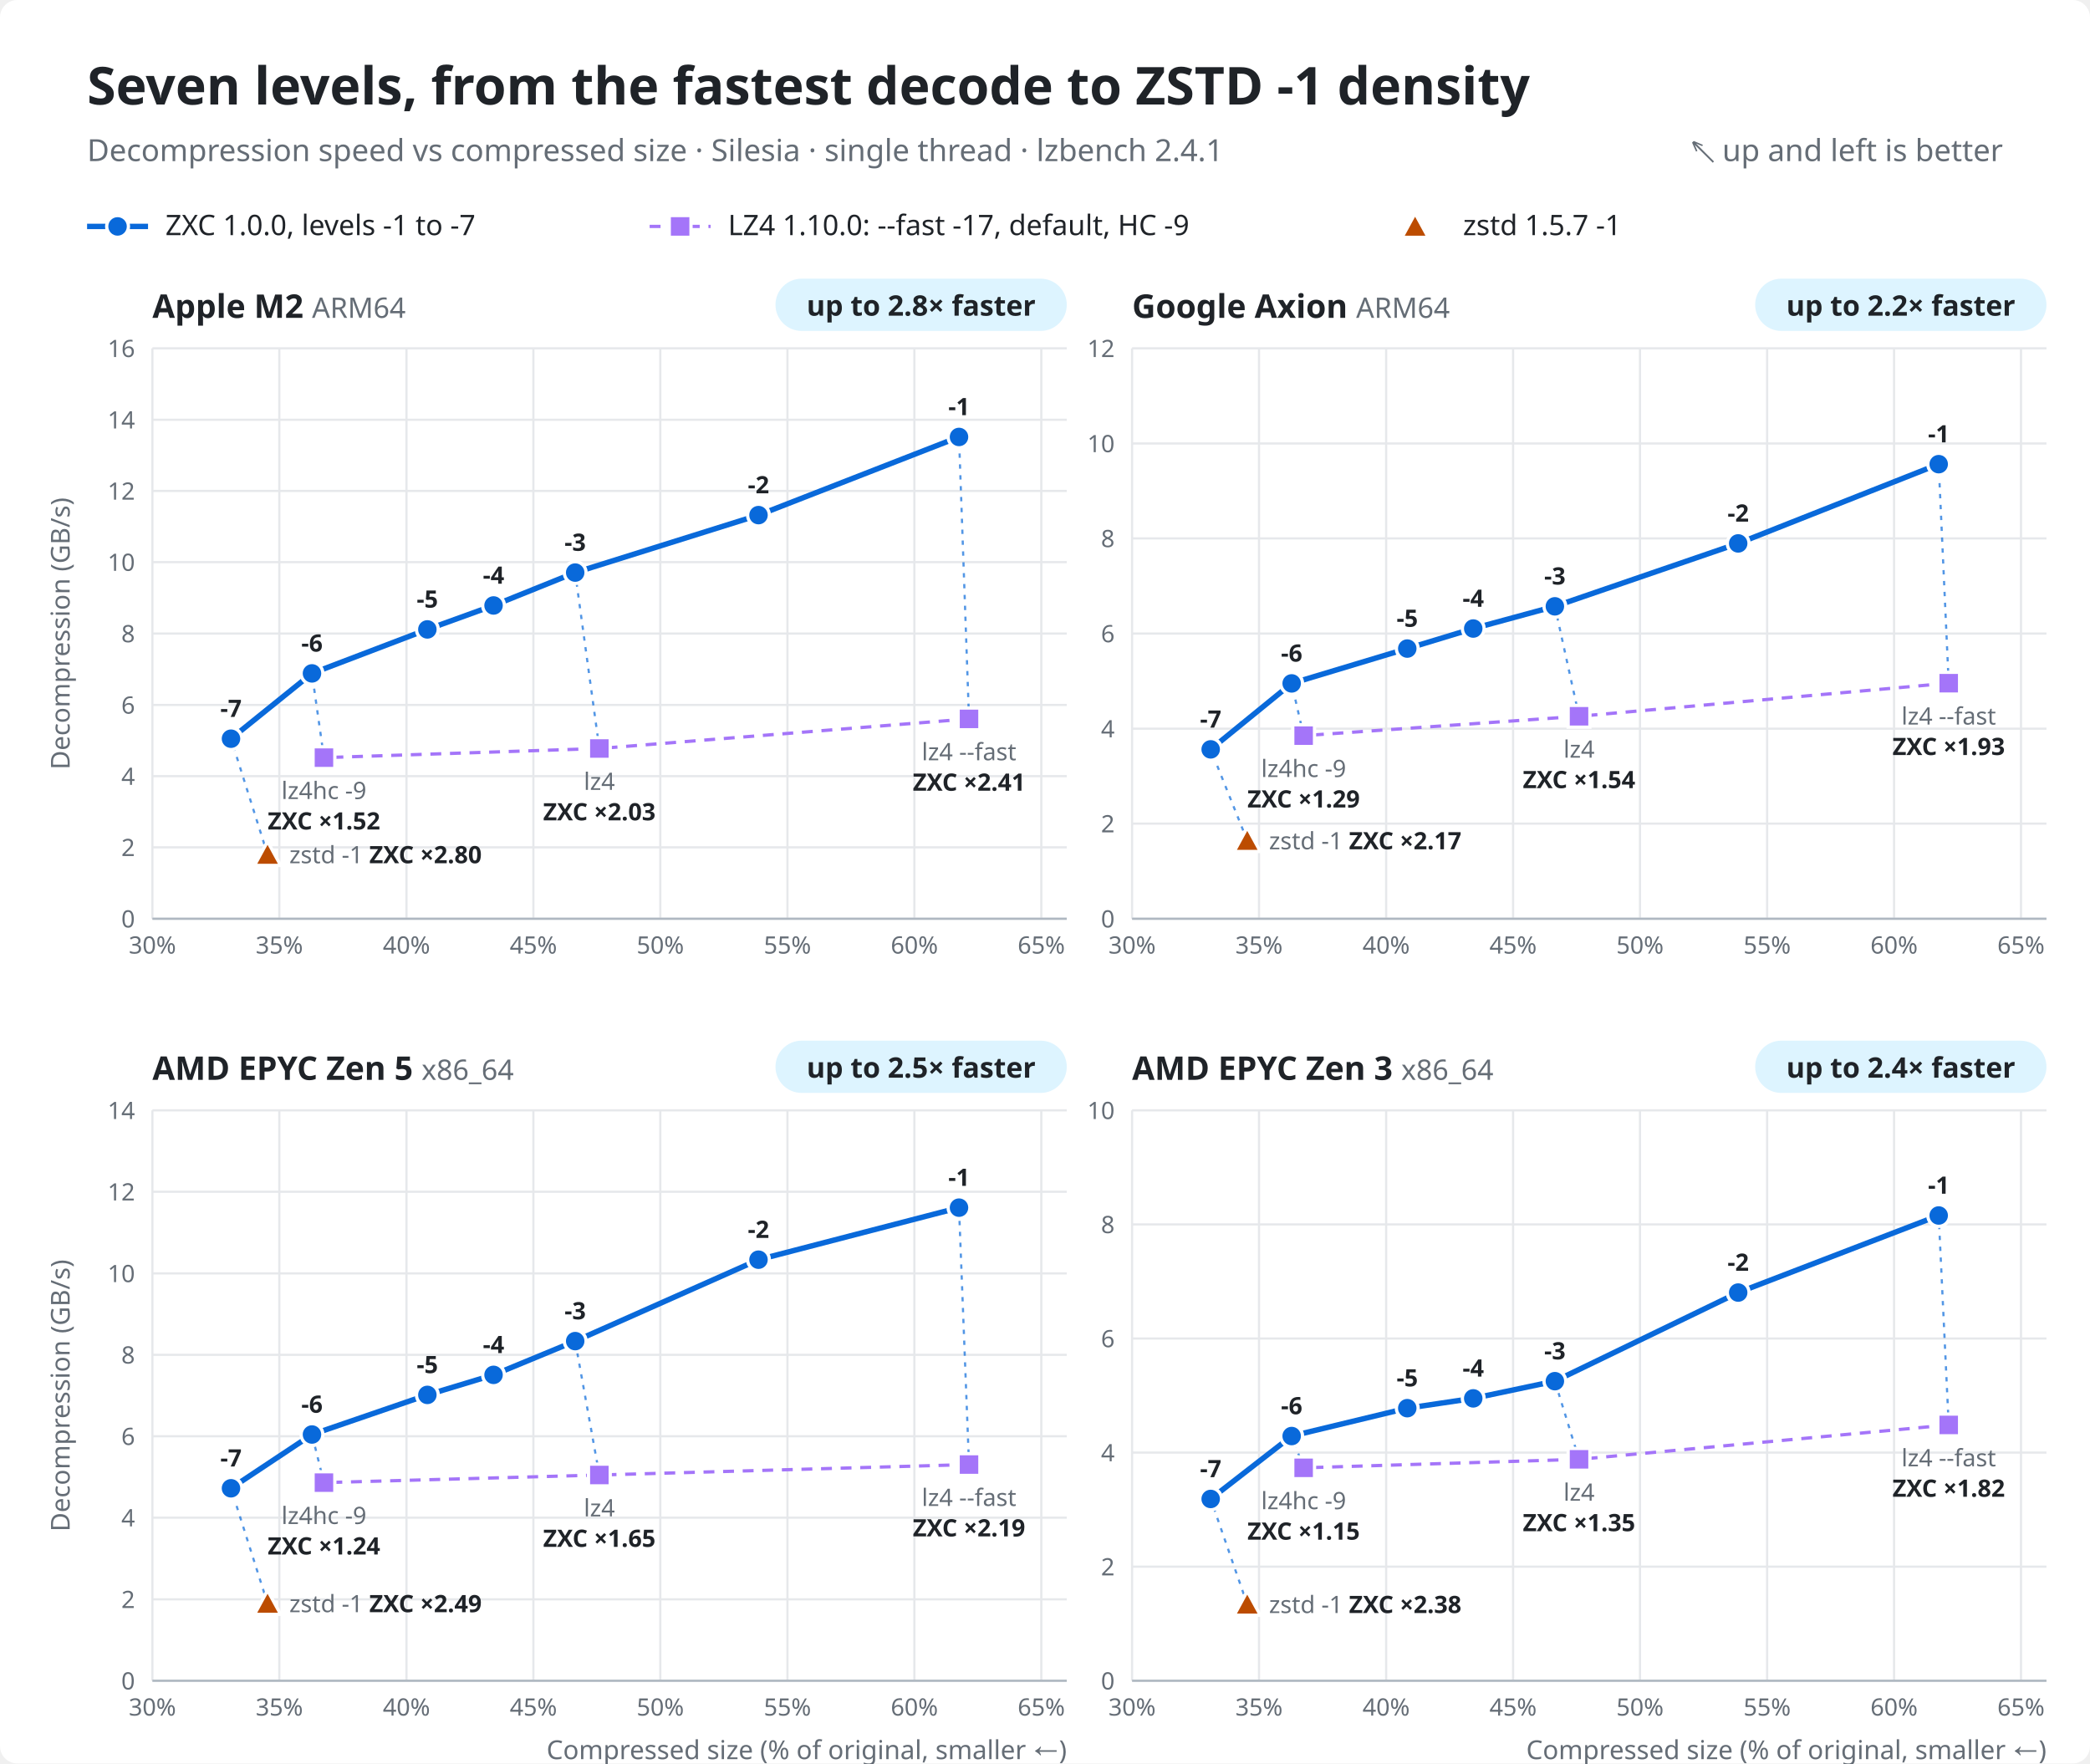
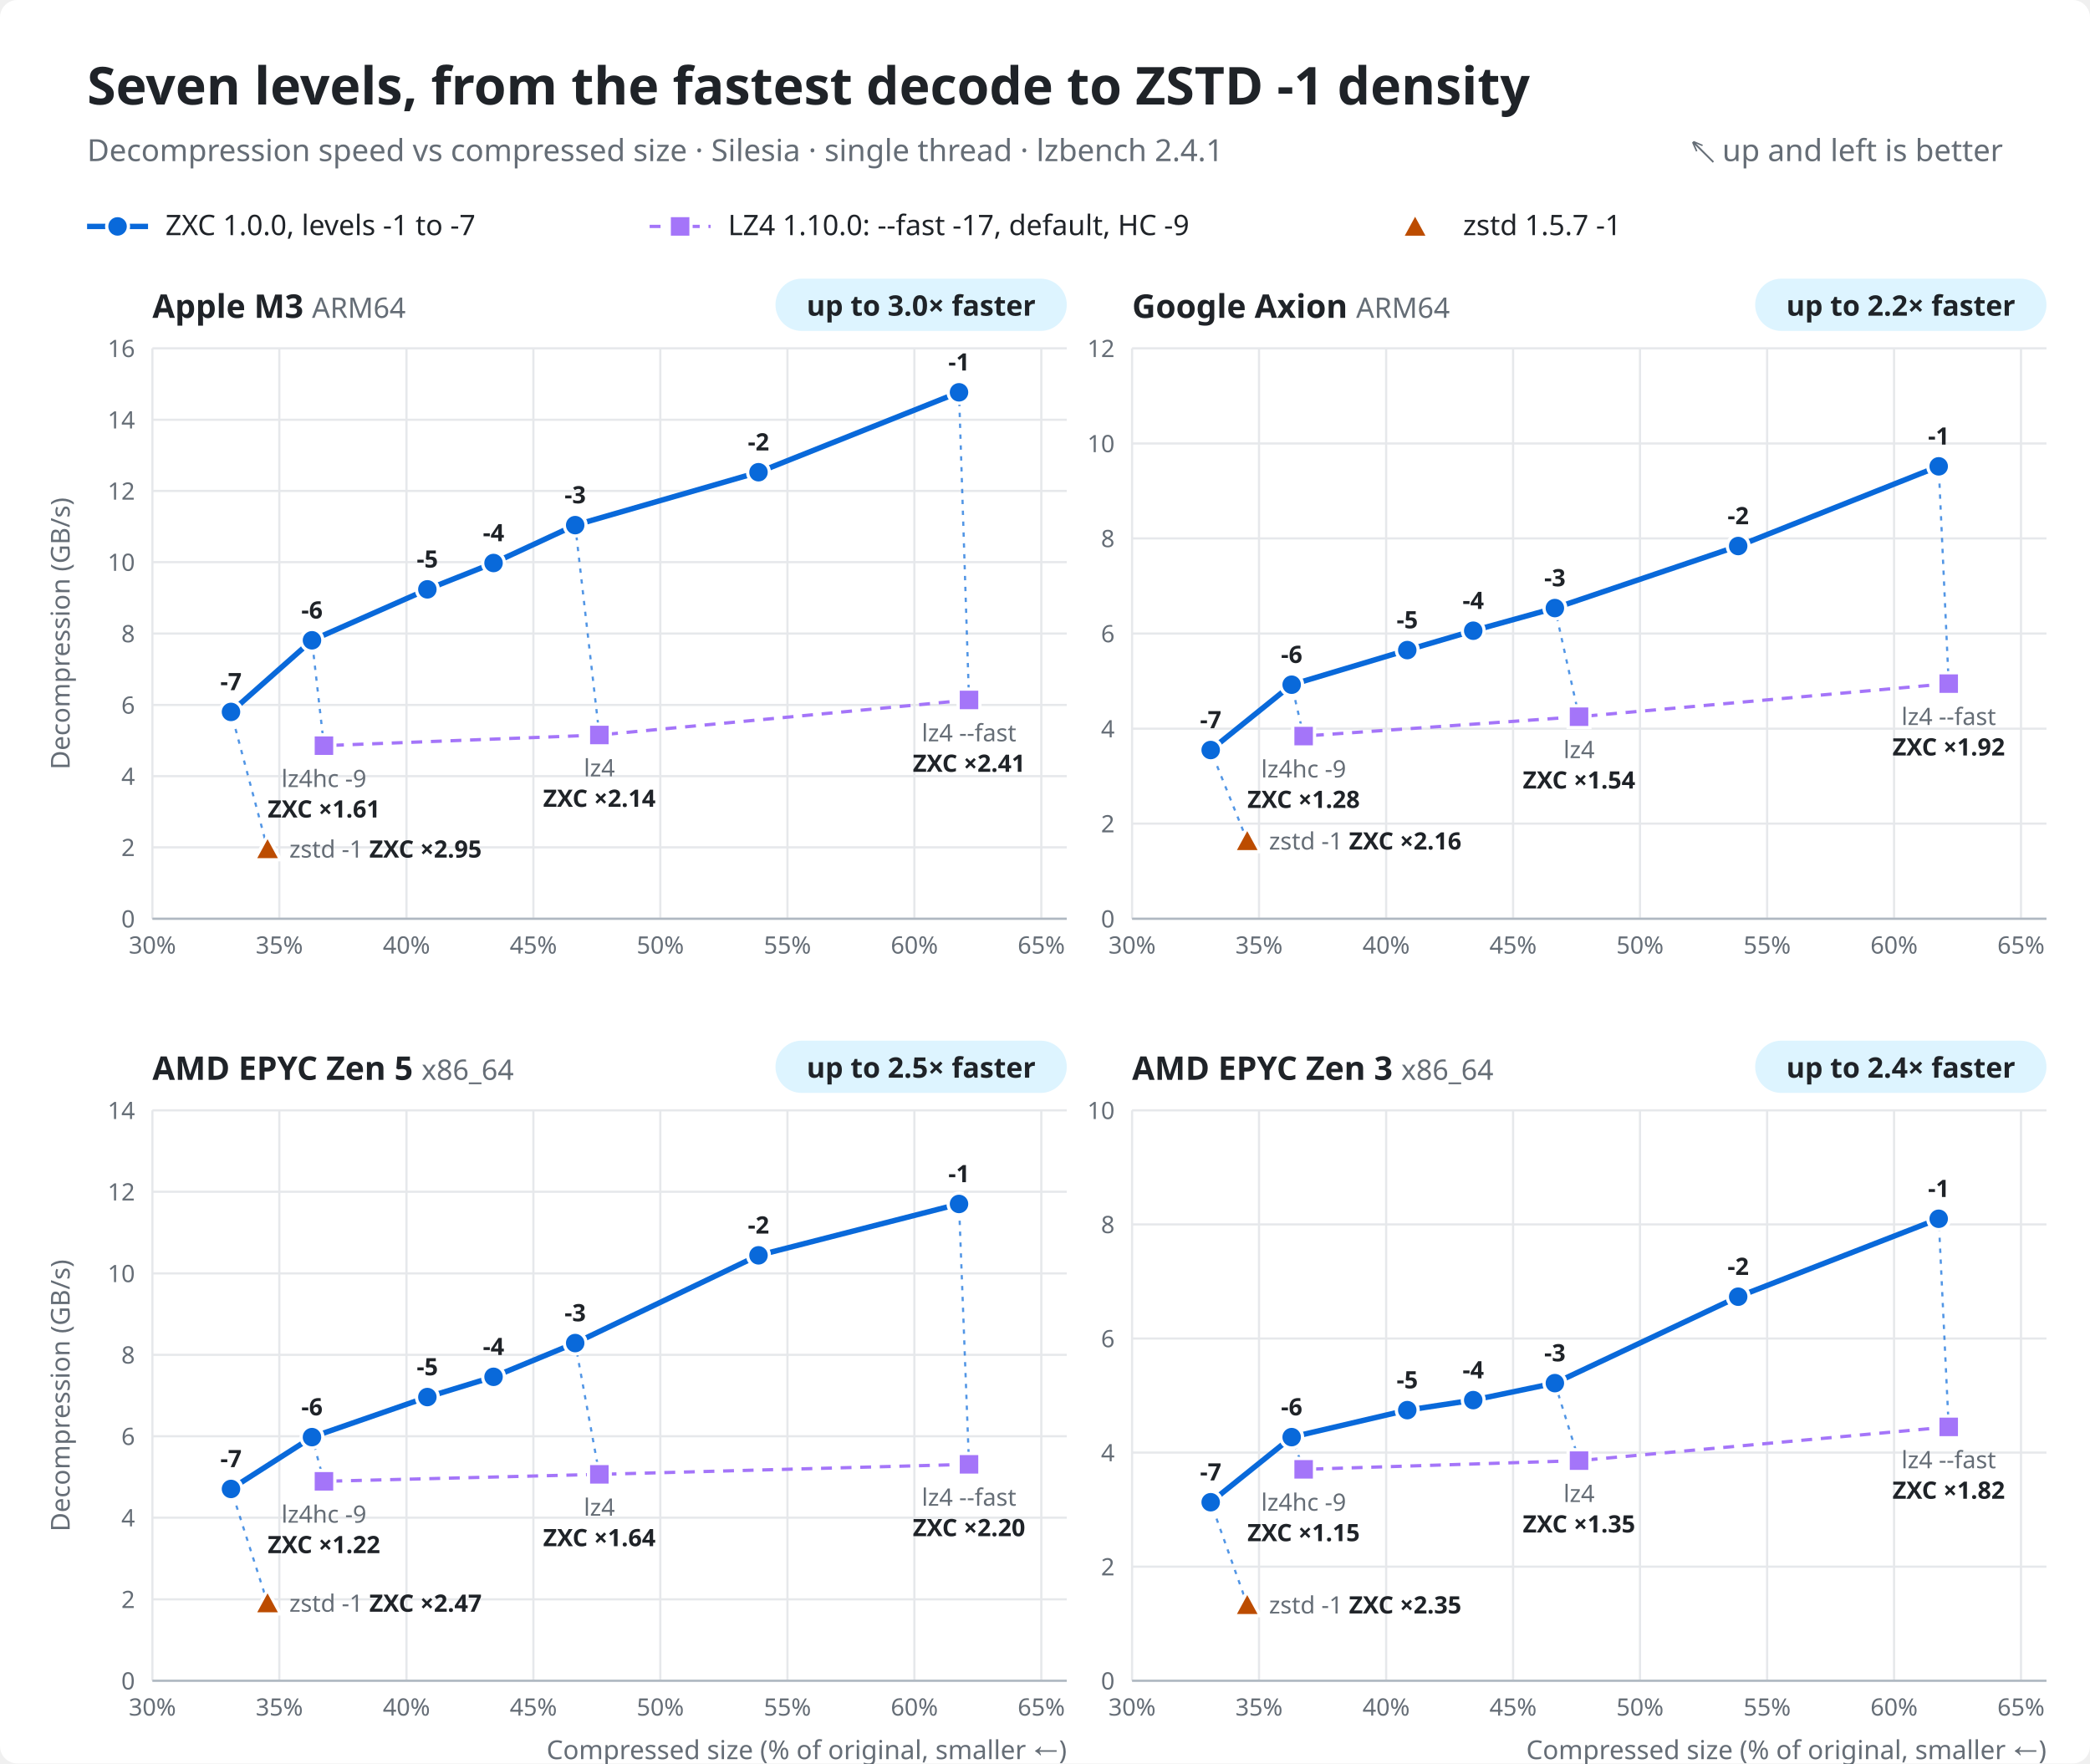
<svg xmlns="http://www.w3.org/2000/svg" viewBox="0 0 960 810" width="960" height="810" role="img" aria-label="Decompression speed versus compressed size: ZXC is faster than the LZ4 family and zstd -1 at an equal or smaller size on four CPUs">
  <style>text{font-family:-apple-system,BlinkMacSystemFont,"Segoe UI","Noto Sans",Helvetica,Arial,sans-serif;font-size:11px}.t{font-size:24px;font-weight:700}.st{font-size:14px}.pt{font-size:15px;font-weight:600}.pa{font-size:13px;font-weight:400}.ax{font-size:12px}.b{font-weight:600}.bd{font-size:13px;font-weight:700}.lg{font-size:13px}.grid,.axis{stroke-width:1}.ring{stroke-width:1.5}.zl{fill:none;stroke-width:2.5;stroke-linejoin:round}.vl{fill:none;stroke-width:1.5;stroke-dasharray:5 4}.cn{stroke-width:1;stroke-dasharray:2 3;opacity:.7}.bg{fill:#ffffff}text{fill:#1f2328}.mu{fill:#656d76}.fg{fill:#1f2328}.grid{stroke:#e6e8eb}.axis{stroke:#afb8c1}.zl{stroke:#0969da}.zp{fill:#0969da}.cn{stroke:#0969da}.op{fill:#bc4c00}.ring{stroke:#ffffff}.wash{fill:#ddf4ff}.vp{fill:#a475f9}.vl{stroke:#a475f9}@media (prefers-color-scheme:dark){.bg{fill:#0d1117}text{fill:#e6edf3}.mu{fill:#8d96a0}.fg{fill:#e6edf3}.grid{stroke:#21262d}.axis{stroke:#3d444d}.zl{stroke:#4493f8}.zp{fill:#4493f8}.cn{stroke:#4493f8}.op{fill:#db6d28}.ring{stroke:#0d1117}.wash{fill:#0c2d6b}.vp{fill:#bc8cff}.vl{stroke:#bc8cff}}.m{text-anchor:middle}.e{text-anchor:end}</style>
  <rect class="bg" width="960" height="810" rx="8" />
  <text x="40" y="48" class="t">Seven levels, from the fastest decode to ZSTD -1 density</text>
  <text x="40" y="74" class="st mu">Decompression speed vs compressed size · Silesia · single thread · lzbench 2.4.1</text>
  <text x="920" y="74" class="st mu e">↖ up and left is better</text>
  <path class="zl" d="M40 104h28" />
  <circle class="zp ring" cx="54" cy="104" r="5" />
  <text x="76" y="108" class="lg">ZXC 1.0.0, levels -1 to -7</text>
  <path class="vl" d="M298.4 104h28" />
  <rect class="vp ring" x="307.4" y="99" width="10" height="10" />
  <text x="334.4" y="108" class="lg">LZ4 1.10.0: --fast -17, default, HC -9</text>
  <path class="op ring" d="M650 98l6 11h-12z" />
  <text x="672" y="108" class="lg">zstd 1.5.7 -1</text>
  <path class="grid" d="M70 422h420" />
  <text x="62" y="426" class="mu e">0</text>
  <path class="grid" d="M70 389.2h420" />
  <text x="62" y="393.2" class="mu e">2</text>
  <path class="grid" d="M70 356.5h420" />
  <text x="62" y="360.5" class="mu e">4</text>
  <path class="grid" d="M70 323.8h420" />
  <text x="62" y="327.8" class="mu e">6</text>
  <path class="grid" d="M70 291h420" />
  <text x="62" y="295" class="mu e">8</text>
  <path class="grid" d="M70 258.2h420" />
  <text x="62" y="262.2" class="mu e">10</text>
  <path class="grid" d="M70 225.5h420" />
  <text x="62" y="229.5" class="mu e">12</text>
  <path class="grid" d="M70 192.8h420" />
  <text x="62" y="196.8" class="mu e">14</text>
  <path class="grid" d="M70 160h420" />
  <text x="62" y="164" class="mu e">16</text>
  <path class="grid" d="M70 160v262" />
  <text x="70" y="438" class="mu m">30%</text>
  <path class="grid" d="M128.3 160v262" />
  <text x="128.3" y="438" class="mu m">35%</text>
  <path class="grid" d="M186.7 160v262" />
  <text x="186.7" y="438" class="mu m">40%</text>
  <path class="grid" d="M245 160v262" />
  <text x="245" y="438" class="mu m">45%</text>
  <path class="grid" d="M303.3 160v262" />
  <text x="303.3" y="438" class="mu m">50%</text>
  <path class="grid" d="M361.7 160v262" />
  <text x="361.7" y="438" class="mu m">55%</text>
  <path class="grid" d="M420 160v262" />
  <text x="420" y="438" class="mu m">60%</text>
  <path class="grid" d="M478.3 160v262" />
  <text x="478.3" y="438" class="mu m">65%</text>
  <path class="axis" d="M70 422h420" />
  <text class="ax mu m" transform="translate(32 291) rotate(-90)">Decompression (GB/s)</text>
-   <text x="70" y="146" class="pt">Apple M2 <tspan class="pa mu">ARM64</tspan>
+   <text x="70" y="146" class="pt">Apple M3 <tspan class="pa mu">ARM64</tspan>
  </text>
  <rect class="wash" x="356.2" y="128" width="133.8" height="24" rx="12" />
-   <text x="423.1" y="145" class="bd m">up to 2.8× faster</text>
-   <path class="cn" d="M445.1 330.2L440.5 200.7" />
-   <text x="445.1" y="363.2" class="b m">ZXC ×2.41</text>
-   <path class="cn" d="M275.3 343.8L264.2 263.1" />
-   <text x="275.3" y="376.8" class="b m">ZXC ×2.03</text>
-   <path class="cn" d="M148.8 348L143.3 309.3" />
-   <text x="148.8" y="381" class="b m">ZXC ×1.52</text>
-   <path class="cn" d="M122.9 392.5L106.1 339.3" />
-   <path class="op ring" d="M122.9 386.5l6 11h-12z" />
-   <text x="132.9" y="396.5" class="mu">zstd -1 <tspan class="b fg">ZXC ×2.80</tspan>
-   </text>
-   <polyline class="vl" points="445.1,330.2 275.3,343.8 148.8,348" />
-   <rect class="vp ring" x="440.1" y="325.2" width="10" height="10" />
-   <text x="445.1" y="349.2" class="mu m">lz4 --fast</text>
-   <rect class="vp ring" x="270.3" y="338.8" width="10" height="10" />
-   <text x="275.3" y="362.8" class="mu m">lz4</text>
-   <rect class="vp ring" x="143.8" y="343" width="10" height="10" />
-   <text x="148.8" y="367" class="mu m">lz4hc -9</text>
-   <polyline class="zl" points="440.5,200.7 348.4,236.6 264.2,263 226.7,278.1 196.3,289.1 143.3,309.3 106.1,339.3" />
-   <circle class="zp ring" cx="440.5" cy="200.7" r="5" />
-   <text x="440.5" y="190.7" class="b m">-1</text>
-   <circle class="zp ring" cx="348.4" cy="236.6" r="5" />
-   <text x="348.4" y="226.6" class="b m">-2</text>
-   <circle class="zp ring" cx="264.2" cy="263" r="5" />
-   <text x="264.2" y="253" class="b m">-3</text>
-   <circle class="zp ring" cx="226.7" cy="278.1" r="5" />
-   <text x="226.7" y="268.1" class="b m">-4</text>
-   <circle class="zp ring" cx="196.3" cy="289.1" r="5" />
-   <text x="196.3" y="279.1" class="b m">-5</text>
-   <circle class="zp ring" cx="143.3" cy="309.3" r="5" />
-   <text x="143.3" y="299.3" class="b m">-6</text>
-   <circle class="zp ring" cx="106.1" cy="339.3" r="5" />
-   <text x="106.1" y="329.3" class="b m">-7</text>
+   <text x="423.1" y="145" class="bd m">up to 3.0× faster</text>
+   <path class="cn" d="M445.1 321.5L440.5 180.2" />
+   <text x="445.1" y="354.5" class="b m">ZXC ×2.41</text>
+   <path class="cn" d="M275.3 337.6L264.2 241.2" />
+   <text x="275.3" y="370.6" class="b m">ZXC ×2.14</text>
+   <path class="cn" d="M148.8 342.5L143.3 294.1" />
+   <text x="148.8" y="375.5" class="b m">ZXC ×1.61</text>
+   <path class="cn" d="M122.9 389.9L106.1 327" />
+   <path class="op ring" d="M122.9 383.9l6 11h-12z" />
+   <text x="132.9" y="393.9" class="mu">zstd -1 <tspan class="b fg">ZXC ×2.95</tspan>
+   </text>
+   <polyline class="vl" points="445.1,321.5 275.3,337.6 148.8,342.5" />
+   <rect class="vp ring" x="440.1" y="316.5" width="10" height="10" />
+   <text x="445.1" y="340.5" class="mu m">lz4 --fast</text>
+   <rect class="vp ring" x="270.3" y="332.6" width="10" height="10" />
+   <text x="275.3" y="356.6" class="mu m">lz4</text>
+   <rect class="vp ring" x="143.8" y="337.5" width="10" height="10" />
+   <text x="148.8" y="361.5" class="mu m">lz4hc -9</text>
+   <polyline class="zl" points="440.5,180.2 348.4,216.9 264.2,241.2 226.7,258.6 196.3,270.7 143.3,294.1 106.1,327" />
+   <circle class="zp ring" cx="440.5" cy="180.2" r="5" />
+   <text x="440.5" y="170.2" class="b m">-1</text>
+   <circle class="zp ring" cx="348.4" cy="216.9" r="5" />
+   <text x="348.4" y="206.9" class="b m">-2</text>
+   <circle class="zp ring" cx="264.2" cy="241.2" r="5" />
+   <text x="264.2" y="231.2" class="b m">-3</text>
+   <circle class="zp ring" cx="226.7" cy="258.6" r="5" />
+   <text x="226.7" y="248.6" class="b m">-4</text>
+   <circle class="zp ring" cx="196.3" cy="270.7" r="5" />
+   <text x="196.3" y="260.7" class="b m">-5</text>
+   <circle class="zp ring" cx="143.3" cy="294.1" r="5" />
+   <text x="143.3" y="284.1" class="b m">-6</text>
+   <circle class="zp ring" cx="106.1" cy="327" r="5" />
+   <text x="106.1" y="317" class="b m">-7</text>
  <path class="grid" d="M520 422h420" />
  <text x="512" y="426" class="mu e">0</text>
  <path class="grid" d="M520 378.3h420" />
  <text x="512" y="382.3" class="mu e">2</text>
  <path class="grid" d="M520 334.7h420" />
  <text x="512" y="338.7" class="mu e">4</text>
  <path class="grid" d="M520 291h420" />
  <text x="512" y="295" class="mu e">6</text>
  <path class="grid" d="M520 247.3h420" />
  <text x="512" y="251.3" class="mu e">8</text>
  <path class="grid" d="M520 203.7h420" />
  <text x="512" y="207.7" class="mu e">10</text>
  <path class="grid" d="M520 160h420" />
  <text x="512" y="164" class="mu e">12</text>
  <path class="grid" d="M520 160v262" />
  <text x="520" y="438" class="mu m">30%</text>
  <path class="grid" d="M578.3 160v262" />
  <text x="578.3" y="438" class="mu m">35%</text>
  <path class="grid" d="M636.7 160v262" />
  <text x="636.7" y="438" class="mu m">40%</text>
  <path class="grid" d="M695 160v262" />
  <text x="695" y="438" class="mu m">45%</text>
  <path class="grid" d="M753.3 160v262" />
  <text x="753.3" y="438" class="mu m">50%</text>
  <path class="grid" d="M811.7 160v262" />
  <text x="811.7" y="438" class="mu m">55%</text>
  <path class="grid" d="M870 160v262" />
  <text x="870" y="438" class="mu m">60%</text>
  <path class="grid" d="M928.3 160v262" />
  <text x="928.3" y="438" class="mu m">65%</text>
  <path class="axis" d="M520 422h420" />
  <text x="520" y="146" class="pt">Google Axion <tspan class="pa mu">ARM64</tspan>
  </text>
  <rect class="wash" x="806.2" y="128" width="133.8" height="24" rx="12" />
  <text x="873.1" y="145" class="bd m">up to 2.2× faster</text>
-   <path class="cn" d="M895.1 313.8L890.5 213.2" />
-   <text x="895.1" y="346.8" class="b m">ZXC ×1.93</text>
-   <path class="cn" d="M725.3 329L714.2 278.5" />
-   <text x="725.3" y="362" class="b m">ZXC ×1.54</text>
-   <path class="cn" d="M598.8 337.9L593.3 313.9" />
-   <text x="598.8" y="370.9" class="b m">ZXC ×1.29</text>
-   <path class="cn" d="M572.9 386.1L556.1 344.2" />
-   <path class="op ring" d="M572.9 380.1l6 11h-12z" />
-   <text x="582.9" y="390.1" class="mu">zstd -1 <tspan class="b fg">ZXC ×2.17</tspan>
-   </text>
-   <polyline class="vl" points="895.1,313.8 725.3,329 598.8,337.9" />
-   <rect class="vp ring" x="890.1" y="308.8" width="10" height="10" />
-   <text x="895.1" y="332.8" class="mu m">lz4 --fast</text>
-   <rect class="vp ring" x="720.3" y="324" width="10" height="10" />
-   <text x="725.3" y="348" class="mu m">lz4</text>
-   <rect class="vp ring" x="593.8" y="332.9" width="10" height="10" />
-   <text x="598.8" y="356.9" class="mu m">lz4hc -9</text>
-   <polyline class="zl" points="890.5,213.2 798.4,249.6 714.2,278.5 676.7,288.7 646.4,297.9 593.3,313.9 556.1,344.2" />
-   <circle class="zp ring" cx="890.5" cy="213.2" r="5" />
-   <text x="890.5" y="203.2" class="b m">-1</text>
-   <circle class="zp ring" cx="798.4" cy="249.6" r="5" />
-   <text x="798.4" y="239.6" class="b m">-2</text>
-   <circle class="zp ring" cx="714.2" cy="278.5" r="5" />
-   <text x="714.2" y="268.5" class="b m">-3</text>
-   <circle class="zp ring" cx="676.7" cy="288.7" r="5" />
-   <text x="676.7" y="278.7" class="b m">-4</text>
-   <circle class="zp ring" cx="646.4" cy="297.9" r="5" />
-   <text x="646.4" y="287.9" class="b m">-5</text>
-   <circle class="zp ring" cx="593.3" cy="313.9" r="5" />
-   <text x="593.3" y="303.9" class="b m">-6</text>
-   <circle class="zp ring" cx="556.1" cy="344.2" r="5" />
-   <text x="556.1" y="334.2" class="b m">-7</text>
+   <path class="cn" d="M895.1 314L890.5 214.2" />
+   <text x="895.1" y="347" class="b m">ZXC ×1.92</text>
+   <path class="cn" d="M725.3 329.2L714.2 279.3" />
+   <text x="725.3" y="362.2" class="b m">ZXC ×1.54</text>
+   <path class="cn" d="M598.8 338.1L593.3 314.5" />
+   <text x="598.8" y="371.1" class="b m">ZXC ×1.28</text>
+   <path class="cn" d="M572.9 386.2L556.1 344.5" />
+   <path class="op ring" d="M572.9 380.2l6 11h-12z" />
+   <text x="582.9" y="390.2" class="mu">zstd -1 <tspan class="b fg">ZXC ×2.16</tspan>
+   </text>
+   <polyline class="vl" points="895.1,314 725.3,329.2 598.8,338.1" />
+   <rect class="vp ring" x="890.1" y="309" width="10" height="10" />
+   <text x="895.1" y="333" class="mu m">lz4 --fast</text>
+   <rect class="vp ring" x="720.3" y="324.2" width="10" height="10" />
+   <text x="725.3" y="348.2" class="mu m">lz4</text>
+   <rect class="vp ring" x="593.8" y="333.1" width="10" height="10" />
+   <text x="598.8" y="357.1" class="mu m">lz4hc -9</text>
+   <polyline class="zl" points="890.5,214.2 798.4,250.8 714.2,279.3 676.7,289.7 646.4,298.6 593.3,314.5 556.1,344.5" />
+   <circle class="zp ring" cx="890.5" cy="214.2" r="5" />
+   <text x="890.5" y="204.2" class="b m">-1</text>
+   <circle class="zp ring" cx="798.4" cy="250.8" r="5" />
+   <text x="798.4" y="240.8" class="b m">-2</text>
+   <circle class="zp ring" cx="714.2" cy="279.3" r="5" />
+   <text x="714.2" y="269.3" class="b m">-3</text>
+   <circle class="zp ring" cx="676.7" cy="289.7" r="5" />
+   <text x="676.7" y="279.7" class="b m">-4</text>
+   <circle class="zp ring" cx="646.4" cy="298.6" r="5" />
+   <text x="646.4" y="288.6" class="b m">-5</text>
+   <circle class="zp ring" cx="593.3" cy="314.5" r="5" />
+   <text x="593.3" y="304.5" class="b m">-6</text>
+   <circle class="zp ring" cx="556.1" cy="344.5" r="5" />
+   <text x="556.1" y="334.5" class="b m">-7</text>
  <path class="grid" d="M70 772h420" />
  <text x="62" y="776" class="mu e">0</text>
  <path class="grid" d="M70 734.6h420" />
  <text x="62" y="738.6" class="mu e">2</text>
  <path class="grid" d="M70 697.1h420" />
  <text x="62" y="701.1" class="mu e">4</text>
  <path class="grid" d="M70 659.7h420" />
  <text x="62" y="663.7" class="mu e">6</text>
  <path class="grid" d="M70 622.3h420" />
  <text x="62" y="626.3" class="mu e">8</text>
  <path class="grid" d="M70 584.9h420" />
  <text x="62" y="588.9" class="mu e">10</text>
  <path class="grid" d="M70 547.4h420" />
  <text x="62" y="551.4" class="mu e">12</text>
  <path class="grid" d="M70 510h420" />
  <text x="62" y="514" class="mu e">14</text>
  <path class="grid" d="M70 510v262" />
  <text x="70" y="788" class="mu m">30%</text>
  <path class="grid" d="M128.3 510v262" />
  <text x="128.3" y="788" class="mu m">35%</text>
  <path class="grid" d="M186.7 510v262" />
  <text x="186.7" y="788" class="mu m">40%</text>
  <path class="grid" d="M245 510v262" />
  <text x="245" y="788" class="mu m">45%</text>
  <path class="grid" d="M303.3 510v262" />
  <text x="303.3" y="788" class="mu m">50%</text>
  <path class="grid" d="M361.7 510v262" />
  <text x="361.7" y="788" class="mu m">55%</text>
  <path class="grid" d="M420 510v262" />
  <text x="420" y="788" class="mu m">60%</text>
  <path class="grid" d="M478.3 510v262" />
  <text x="478.3" y="788" class="mu m">65%</text>
  <path class="axis" d="M70 772h420" />
  <text class="ax mu m" transform="translate(32 641) rotate(-90)">Decompression (GB/s)</text>
  <text x="490" y="808" class="ax mu e">Compressed size (% of original, smaller ←)</text>
  <text x="70" y="496" class="pt">AMD EPYC Zen 5 <tspan class="pa mu">x86_64</tspan>
  </text>
  <rect class="wash" x="356.2" y="478" width="133.8" height="24" rx="12" />
  <text x="423.1" y="495" class="bd m">up to 2.5× faster</text>
-   <path class="cn" d="M445.1 672.7L440.5 554.7" />
-   <text x="445.1" y="705.7" class="b m">ZXC ×2.19</text>
-   <path class="cn" d="M275.3 677.5L264.2 616" />
-   <text x="275.3" y="710.5" class="b m">ZXC ×1.65</text>
-   <path class="cn" d="M148.8 681L143.3 658.9" />
-   <text x="148.8" y="714" class="b m">ZXC ×1.24</text>
-   <path class="cn" d="M122.9 736.5L106.1 683.6" />
-   <path class="op ring" d="M122.9 730.5l6 11h-12z" />
-   <text x="132.9" y="740.5" class="mu">zstd -1 <tspan class="b fg">ZXC ×2.49</tspan>
-   </text>
-   <polyline class="vl" points="445.1,672.7 275.3,677.5 148.8,681" />
-   <rect class="vp ring" x="440.1" y="667.7" width="10" height="10" />
-   <text x="445.1" y="691.7" class="mu m">lz4 --fast</text>
-   <rect class="vp ring" x="270.3" y="672.5" width="10" height="10" />
-   <text x="275.3" y="696.5" class="mu m">lz4</text>
-   <rect class="vp ring" x="143.8" y="676" width="10" height="10" />
-   <text x="148.8" y="700" class="mu m">lz4hc -9</text>
-   <polyline class="zl" points="440.5,554.7 348.4,578.6 264.2,616 226.7,631.5 196.3,640.7 143.3,658.9 106.1,683.6" />
-   <circle class="zp ring" cx="440.5" cy="554.7" r="5" />
-   <text x="440.5" y="544.7" class="b m">-1</text>
-   <circle class="zp ring" cx="348.4" cy="578.6" r="5" />
-   <text x="348.4" y="568.6" class="b m">-2</text>
-   <circle class="zp ring" cx="264.2" cy="616" r="5" />
-   <text x="264.2" y="606" class="b m">-3</text>
-   <circle class="zp ring" cx="226.7" cy="631.5" r="5" />
-   <text x="226.7" y="621.5" class="b m">-4</text>
-   <circle class="zp ring" cx="196.3" cy="640.7" r="5" />
-   <text x="196.3" y="630.7" class="b m">-5</text>
-   <circle class="zp ring" cx="143.3" cy="658.9" r="5" />
-   <text x="143.3" y="648.9" class="b m">-6</text>
-   <circle class="zp ring" cx="106.1" cy="683.6" r="5" />
-   <text x="106.1" y="673.6" class="b m">-7</text>
+   <path class="cn" d="M445.1 672.6L440.5 553" />
+   <text x="445.1" y="705.6" class="b m">ZXC ×2.20</text>
+   <path class="cn" d="M275.3 677.2L264.2 616.9" />
+   <text x="275.3" y="710.2" class="b m">ZXC ×1.64</text>
+   <path class="cn" d="M148.8 680.4L143.3 660.1" />
+   <text x="148.8" y="713.4" class="b m">ZXC ×1.22</text>
+   <path class="cn" d="M122.9 736.3L106.1 683.9" />
+   <path class="op ring" d="M122.9 730.3l6 11h-12z" />
+   <text x="132.9" y="740.3" class="mu">zstd -1 <tspan class="b fg">ZXC ×2.47</tspan>
+   </text>
+   <polyline class="vl" points="445.1,672.6 275.3,677.2 148.8,680.4" />
+   <rect class="vp ring" x="440.1" y="667.6" width="10" height="10" />
+   <text x="445.1" y="691.6" class="mu m">lz4 --fast</text>
+   <rect class="vp ring" x="270.3" y="672.2" width="10" height="10" />
+   <text x="275.3" y="696.2" class="mu m">lz4</text>
+   <rect class="vp ring" x="143.8" y="675.4" width="10" height="10" />
+   <text x="148.8" y="699.4" class="mu m">lz4hc -9</text>
+   <polyline class="zl" points="440.5,553 348.4,576.6 264.2,616.9 226.7,632.4 196.3,641.7 143.3,660.1 106.1,683.9" />
+   <circle class="zp ring" cx="440.5" cy="553" r="5" />
+   <text x="440.5" y="543" class="b m">-1</text>
+   <circle class="zp ring" cx="348.4" cy="576.6" r="5" />
+   <text x="348.4" y="566.6" class="b m">-2</text>
+   <circle class="zp ring" cx="264.2" cy="616.9" r="5" />
+   <text x="264.2" y="606.9" class="b m">-3</text>
+   <circle class="zp ring" cx="226.7" cy="632.4" r="5" />
+   <text x="226.7" y="622.4" class="b m">-4</text>
+   <circle class="zp ring" cx="196.3" cy="641.7" r="5" />
+   <text x="196.3" y="631.7" class="b m">-5</text>
+   <circle class="zp ring" cx="143.3" cy="660.1" r="5" />
+   <text x="143.3" y="650.1" class="b m">-6</text>
+   <circle class="zp ring" cx="106.1" cy="683.9" r="5" />
+   <text x="106.1" y="673.9" class="b m">-7</text>
  <path class="grid" d="M520 772h420" />
  <text x="512" y="776" class="mu e">0</text>
  <path class="grid" d="M520 719.6h420" />
  <text x="512" y="723.6" class="mu e">2</text>
  <path class="grid" d="M520 667.2h420" />
  <text x="512" y="671.2" class="mu e">4</text>
  <path class="grid" d="M520 614.8h420" />
  <text x="512" y="618.8" class="mu e">6</text>
  <path class="grid" d="M520 562.4h420" />
  <text x="512" y="566.4" class="mu e">8</text>
  <path class="grid" d="M520 510h420" />
  <text x="512" y="514" class="mu e">10</text>
  <path class="grid" d="M520 510v262" />
  <text x="520" y="788" class="mu m">30%</text>
  <path class="grid" d="M578.3 510v262" />
  <text x="578.3" y="788" class="mu m">35%</text>
  <path class="grid" d="M636.7 510v262" />
  <text x="636.7" y="788" class="mu m">40%</text>
  <path class="grid" d="M695 510v262" />
  <text x="695" y="788" class="mu m">45%</text>
  <path class="grid" d="M753.3 510v262" />
  <text x="753.3" y="788" class="mu m">50%</text>
  <path class="grid" d="M811.7 510v262" />
  <text x="811.7" y="788" class="mu m">55%</text>
  <path class="grid" d="M870 510v262" />
  <text x="870" y="788" class="mu m">60%</text>
  <path class="grid" d="M928.3 510v262" />
  <text x="928.3" y="788" class="mu m">65%</text>
  <path class="axis" d="M520 772h420" />
  <text x="940" y="808" class="ax mu e">Compressed size (% of original, smaller ←)</text>
  <text x="520" y="496" class="pt">AMD EPYC Zen 3 <tspan class="pa mu">x86_64</tspan>
  </text>
  <rect class="wash" x="806.2" y="478" width="133.8" height="24" rx="12" />
  <text x="873.1" y="495" class="bd m">up to 2.4× faster</text>
-   <path class="cn" d="M895.1 654.5L890.5 558.3" />
-   <text x="895.1" y="687.5" class="b m">ZXC ×1.82</text>
-   <path class="cn" d="M725.3 670.3L714.2 634.4" />
-   <text x="725.3" y="703.3" class="b m">ZXC ×1.35</text>
-   <path class="cn" d="M598.8 674.2L593.3 659.6" />
-   <text x="598.8" y="707.2" class="b m">ZXC ×1.15</text>
-   <path class="cn" d="M572.9 736.9L556.1 688.5" />
-   <path class="op ring" d="M572.9 730.9l6 11h-12z" />
-   <text x="582.9" y="740.9" class="mu">zstd -1 <tspan class="b fg">ZXC ×2.38</tspan>
-   </text>
-   <polyline class="vl" points="895.1,654.5 725.3,670.3 598.8,674.2" />
-   <rect class="vp ring" x="890.1" y="649.5" width="10" height="10" />
-   <text x="895.1" y="673.5" class="mu m">lz4 --fast</text>
-   <rect class="vp ring" x="720.3" y="665.3" width="10" height="10" />
-   <text x="725.3" y="689.3" class="mu m">lz4</text>
-   <rect class="vp ring" x="593.8" y="669.2" width="10" height="10" />
-   <text x="598.8" y="693.2" class="mu m">lz4hc -9</text>
-   <polyline class="zl" points="890.5,558.3 798.4,593.7 714.2,634.4 676.7,642.3 646.4,646.8 593.3,659.6 556.1,688.5" />
-   <circle class="zp ring" cx="890.5" cy="558.3" r="5" />
-   <text x="890.5" y="548.3" class="b m">-1</text>
-   <circle class="zp ring" cx="798.4" cy="593.7" r="5" />
-   <text x="798.4" y="583.7" class="b m">-2</text>
-   <circle class="zp ring" cx="714.2" cy="634.4" r="5" />
-   <text x="714.2" y="624.4" class="b m">-3</text>
-   <circle class="zp ring" cx="676.7" cy="642.3" r="5" />
-   <text x="676.7" y="632.3" class="b m">-4</text>
-   <circle class="zp ring" cx="646.4" cy="646.8" r="5" />
-   <text x="646.4" y="636.8" class="b m">-5</text>
-   <circle class="zp ring" cx="593.3" cy="659.6" r="5" />
-   <text x="593.3" y="649.6" class="b m">-6</text>
-   <circle class="zp ring" cx="556.1" cy="688.5" r="5" />
-   <text x="556.1" y="678.5" class="b m">-7</text>
+   <path class="cn" d="M895.1 655.4L890.5 559.8" />
+   <text x="895.1" y="688.4" class="b m">ZXC ×1.82</text>
+   <path class="cn" d="M725.3 670.9L714.2 635.3" />
+   <text x="725.3" y="703.9" class="b m">ZXC ×1.35</text>
+   <path class="cn" d="M598.8 674.9L593.3 660.1" />
+   <text x="598.8" y="707.9" class="b m">ZXC ×1.15</text>
+   <path class="cn" d="M572.9 737.1L556.1 690" />
+   <path class="op ring" d="M572.9 731.1l6 11h-12z" />
+   <text x="582.9" y="741.1" class="mu">zstd -1 <tspan class="b fg">ZXC ×2.35</tspan>
+   </text>
+   <polyline class="vl" points="895.1,655.4 725.3,670.9 598.8,674.9" />
+   <rect class="vp ring" x="890.1" y="650.4" width="10" height="10" />
+   <text x="895.1" y="674.4" class="mu m">lz4 --fast</text>
+   <rect class="vp ring" x="720.3" y="665.9" width="10" height="10" />
+   <text x="725.3" y="689.9" class="mu m">lz4</text>
+   <rect class="vp ring" x="593.8" y="669.9" width="10" height="10" />
+   <text x="598.8" y="693.9" class="mu m">lz4hc -9</text>
+   <polyline class="zl" points="890.5,559.8 798.4,595.6 714.2,635.3 676.7,643.1 646.4,647.7 593.3,660.1 556.1,690" />
+   <circle class="zp ring" cx="890.5" cy="559.8" r="5" />
+   <text x="890.5" y="549.8" class="b m">-1</text>
+   <circle class="zp ring" cx="798.4" cy="595.6" r="5" />
+   <text x="798.4" y="585.6" class="b m">-2</text>
+   <circle class="zp ring" cx="714.2" cy="635.3" r="5" />
+   <text x="714.2" y="625.3" class="b m">-3</text>
+   <circle class="zp ring" cx="676.7" cy="643.1" r="5" />
+   <text x="676.7" y="633.1" class="b m">-4</text>
+   <circle class="zp ring" cx="646.4" cy="647.7" r="5" />
+   <text x="646.4" y="637.7" class="b m">-5</text>
+   <circle class="zp ring" cx="593.3" cy="660.1" r="5" />
+   <text x="593.3" y="650.1" class="b m">-6</text>
+   <circle class="zp ring" cx="556.1" cy="690" r="5" />
+   <text x="556.1" y="680" class="b m">-7</text>
</svg>
